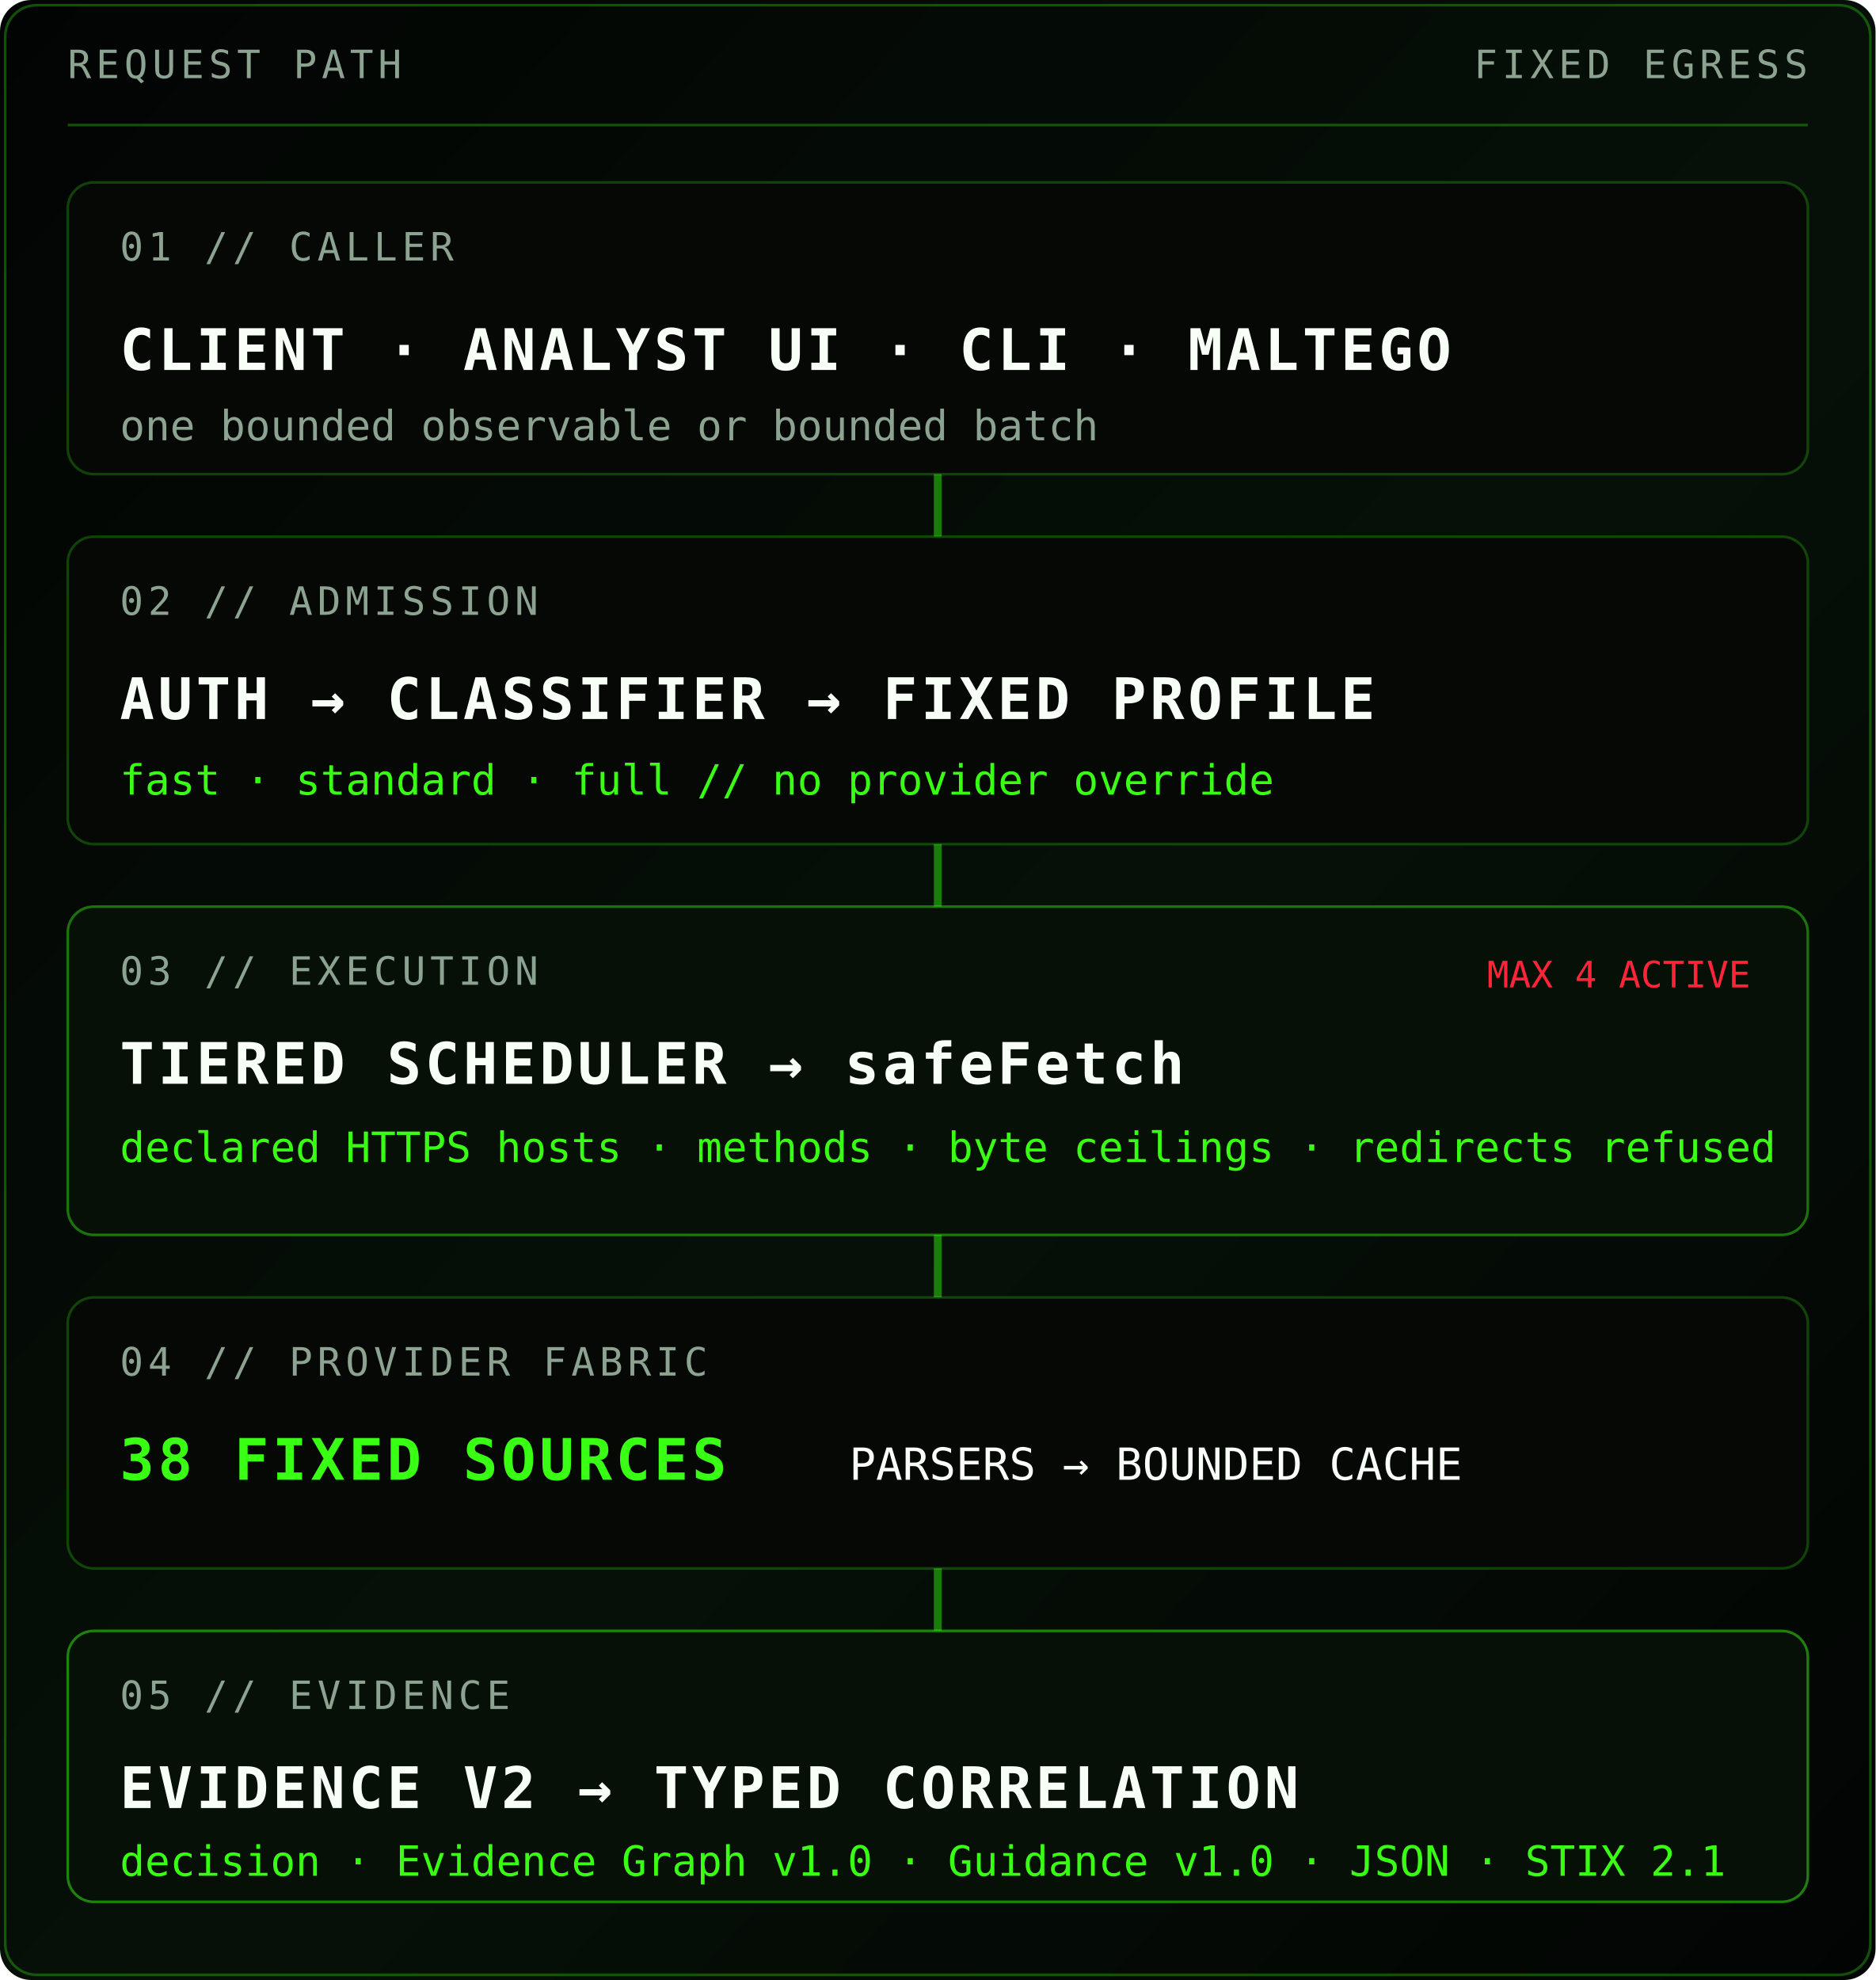
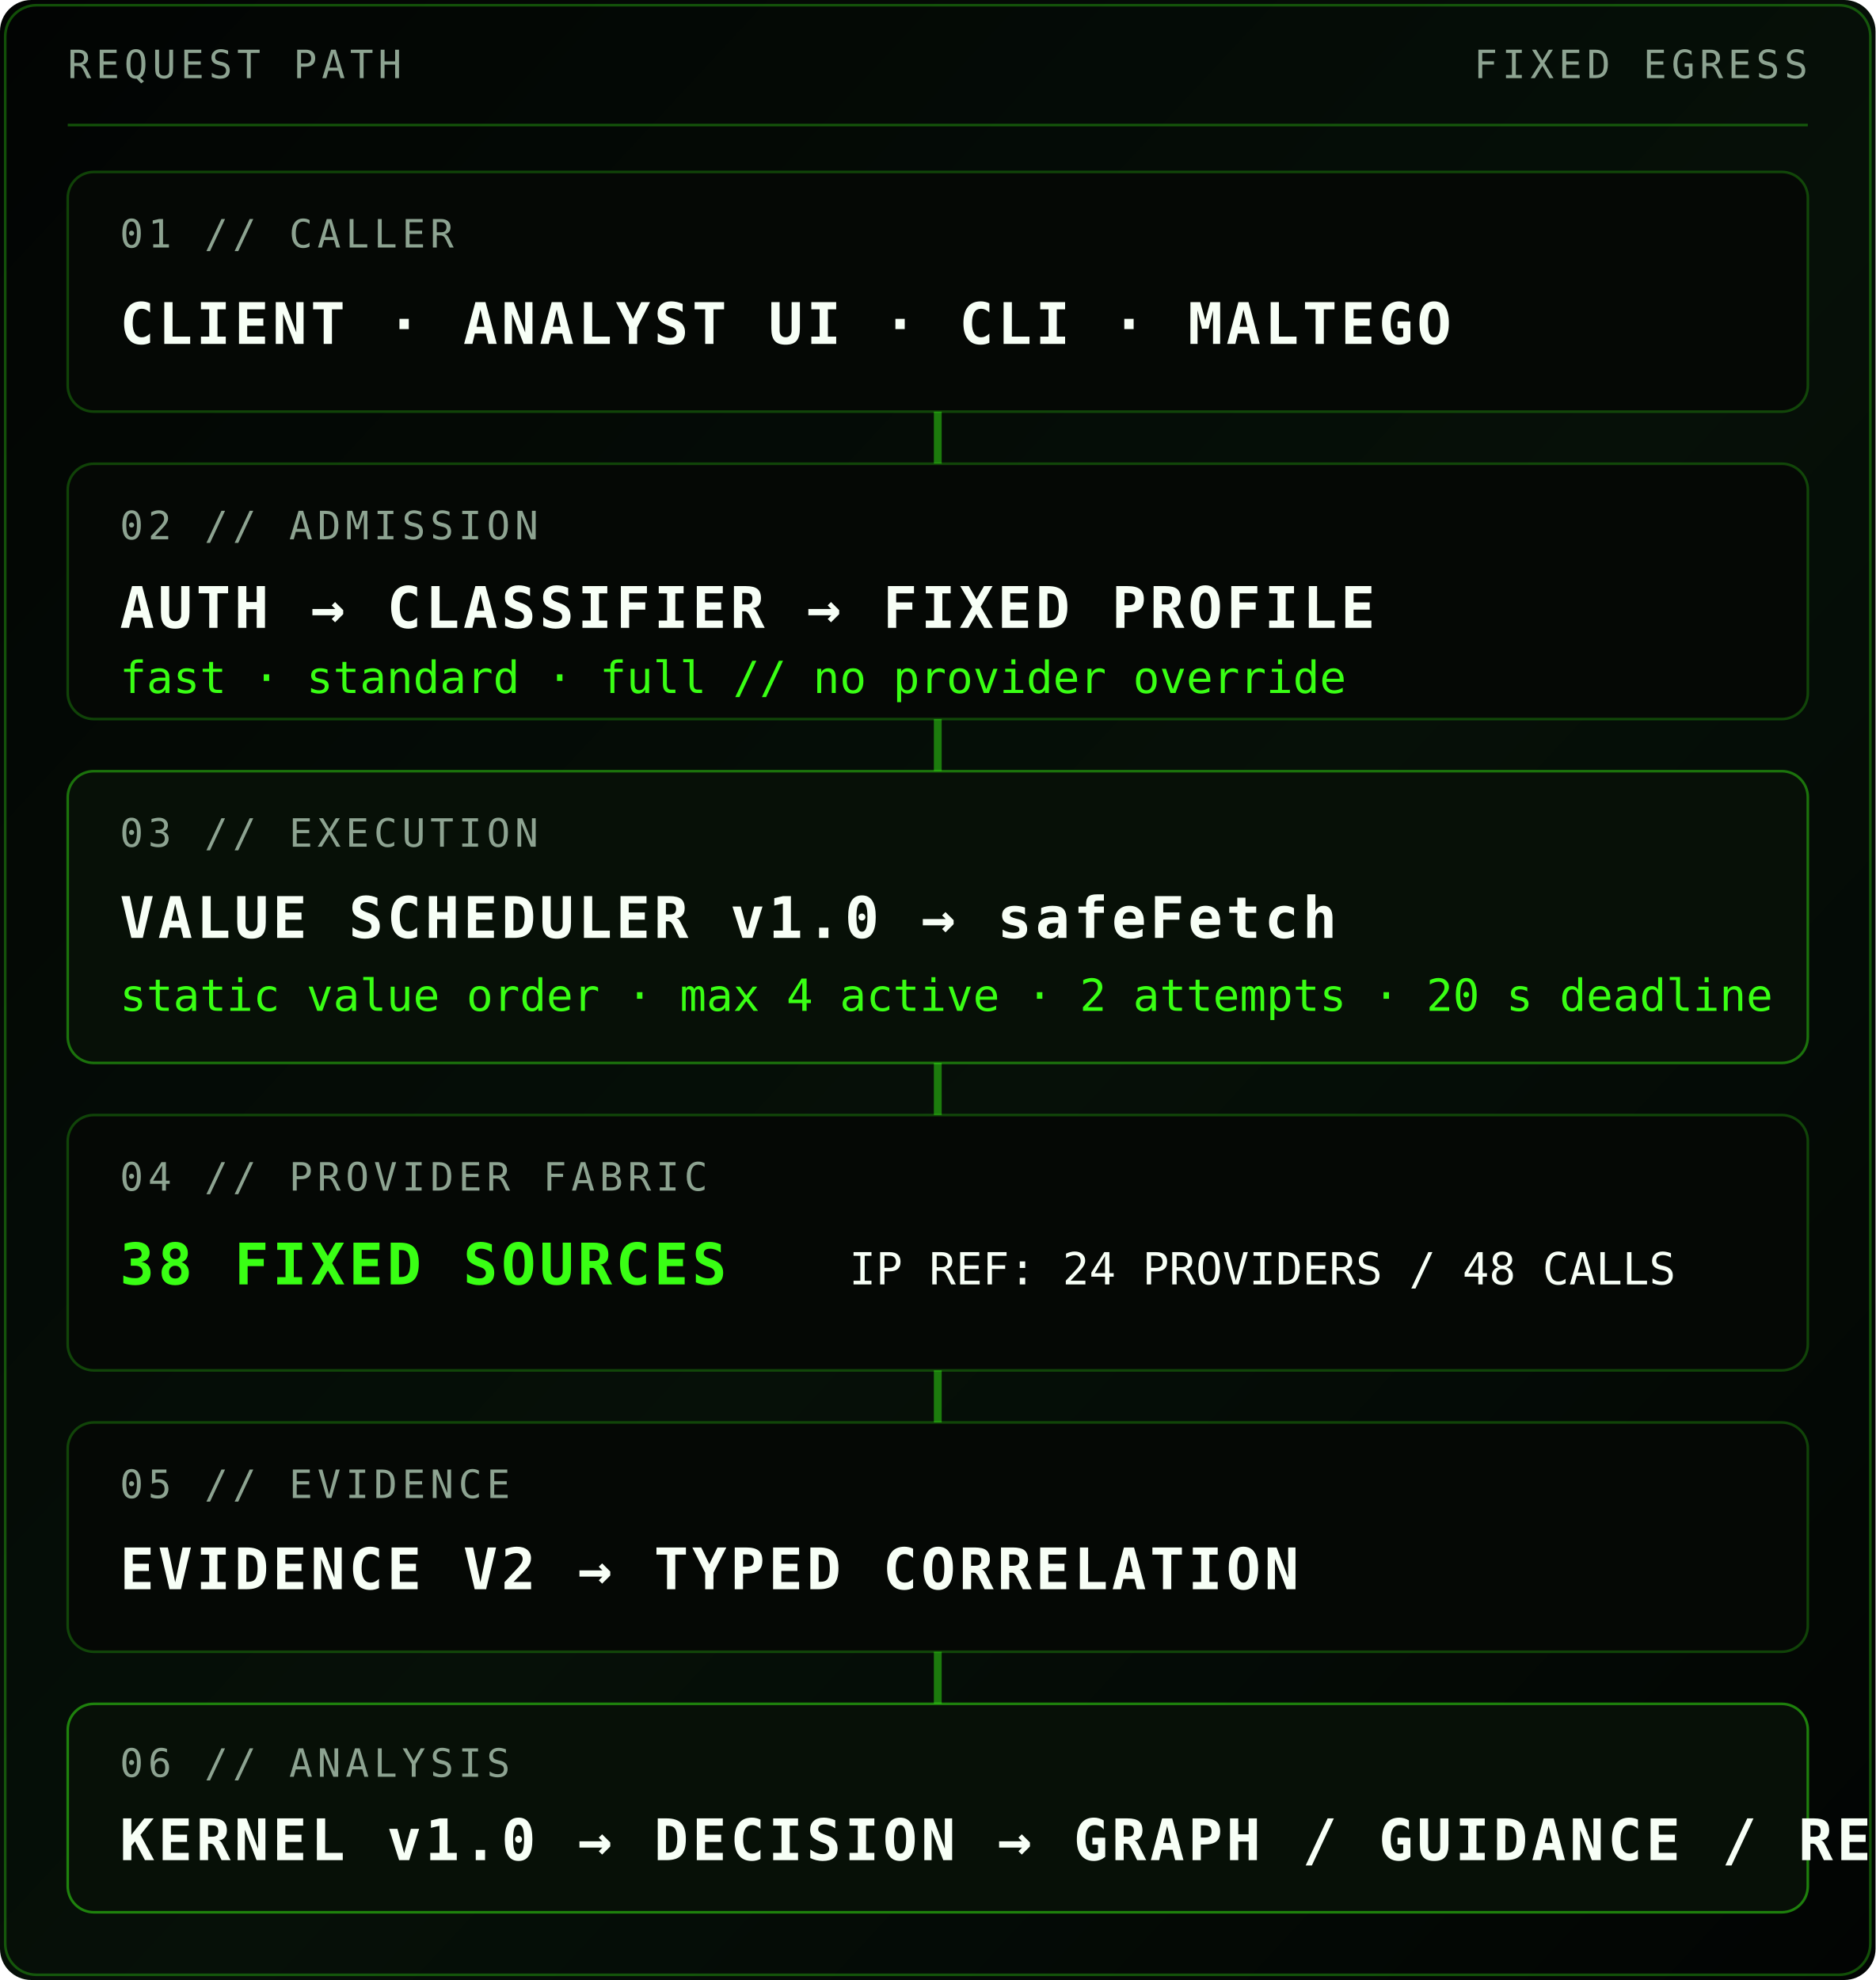
<svg xmlns="http://www.w3.org/2000/svg" viewBox="0 0 720 760" role="img" aria-labelledby="t d">
  <defs>
    <linearGradient id="bg" x1="0" y1="0" x2="1" y2="1">
      <stop stop-color="#020403" />
      <stop offset=".55" stop-color="#061008" />
      <stop offset="1" stop-color="#020403" />
    </linearGradient>
    <style>.m{font-family:ui-monospace,SFMono-Regular,Menlo,Consolas,monospace}.h{font-family:ui-monospace,SFMono-Regular,Menlo,Consolas,monospace;font-weight:900;letter-spacing:1.4px}</style>
  </defs>
  <rect width="720" height="760" rx="12" fill="url(#bg)" />
  <rect x="2" y="2" width="716" height="756" rx="12" fill="none" stroke="#39FF14" stroke-opacity=".3" />
  <g class="m" font-size="15" letter-spacing="1.8" fill="#8DA391">
    <text x="26" y="30">REQUEST PATH</text>
    <text x="694" y="30" text-anchor="end">FIXED EGRESS</text>
  </g>
  <path d="M26 48H694" stroke="#39FF14" stroke-opacity=".3" />
-   <g transform="translate(26 70)">
-     <rect width="668" height="112" rx="10" fill="#050805" stroke="#39FF14" stroke-opacity=".24" />
-     <text x="20" y="30" class="m" font-size="15" letter-spacing="1.8" fill="#8DA391">01 // CALLER</text>
-     <text x="20" y="72" class="h" font-size="22" fill="#F7FFF6">CLIENT · ANALYST UI · CLI · MALTEGO</text>
-     <text x="20" y="99" class="m" font-size="16" fill="#8DA391">one bounded observable or bounded batch</text>
+   <g transform="translate(26 66)">
+     <rect width="668" height="92" rx="10" fill="#050805" stroke="#39FF14" stroke-opacity=".24" />
+     <text x="20" y="29" class="m" font-size="15" letter-spacing="1.8" fill="#8DA391">01 // CALLER</text>
+     <text x="20" y="66" class="h" font-size="22" fill="#F7FFF6">CLIENT · ANALYST UI · CLI · MALTEGO</text>
  </g>
-   <path d="M360 182V206" stroke="#39FF14" stroke-opacity=".45" stroke-width="3" />
-   <g transform="translate(26 206)">
-     <rect width="668" height="118" rx="10" fill="#050805" stroke="#39FF14" stroke-opacity=".24" />
-     <text x="20" y="30" class="m" font-size="15" letter-spacing="1.8" fill="#8DA391">02 // ADMISSION</text>
-     <text x="20" y="70" class="h" font-size="22" fill="#F7FFF6">AUTH → CLASSIFIER → FIXED PROFILE</text>
-     <text x="20" y="99" class="m" font-size="16" fill="#39FF14">fast · standard · full // no provider override</text>
+   <path d="M360 158V178" stroke="#39FF14" stroke-opacity=".45" stroke-width="3" />
+   <g transform="translate(26 178)">
+     <rect width="668" height="98" rx="10" fill="#050805" stroke="#39FF14" stroke-opacity=".24" />
+     <text x="20" y="29" class="m" font-size="15" letter-spacing="1.8" fill="#8DA391">02 // ADMISSION</text>
+     <text x="20" y="63" class="h" font-size="22" fill="#F7FFF6">AUTH → CLASSIFIER → FIXED PROFILE</text>
+     <text x="20" y="88" class="m" font-size="17" fill="#39FF14">fast · standard · full // no provider override</text>
  </g>
-   <path d="M360 324V348" stroke="#39FF14" stroke-opacity=".45" stroke-width="3" />
-   <g transform="translate(26 348)">
-     <rect width="668" height="126" rx="10" fill="#071007" stroke="#39FF14" stroke-opacity=".42" />
-     <text x="20" y="30" class="m" font-size="15" letter-spacing="1.8" fill="#8DA391">03 // EXECUTION</text>
-     <text x="20" y="68" class="h" font-size="22" fill="#F7FFF6">TIERED SCHEDULER → safeFetch</text>
-     <text x="20" y="98" class="m" font-size="16" fill="#39FF14">declared HTTPS hosts · methods · byte ceilings · redirects refused</text>
-     <text x="646" y="31" class="m" font-size="14" text-anchor="end" fill="#FF2438">MAX 4 ACTIVE</text>
+   <path d="M360 276V296" stroke="#39FF14" stroke-opacity=".45" stroke-width="3" />
+   <g transform="translate(26 296)">
+     <rect width="668" height="112" rx="10" fill="#071007" stroke="#39FF14" stroke-opacity=".42" />
+     <text x="20" y="29" class="m" font-size="15" letter-spacing="1.8" fill="#8DA391">03 // EXECUTION</text>
+     <text x="20" y="64" class="h" font-size="22" fill="#F7FFF6">VALUE SCHEDULER v1.0 → safeFetch</text>
+     <text x="20" y="92" class="m" font-size="17" fill="#39FF14">static value order · max 4 active · 2 attempts · 20 s deadline</text>
  </g>
-   <path d="M360 474V498" stroke="#39FF14" stroke-opacity=".45" stroke-width="3" />
-   <g transform="translate(26 498)">
-     <rect width="668" height="104" rx="10" fill="#050805" stroke="#39FF14" stroke-opacity=".24" />
-     <text x="20" y="30" class="m" font-size="15" letter-spacing="1.8" fill="#8DA391">04 // PROVIDER FABRIC</text>
-     <text x="20" y="70" class="h" font-size="22" fill="#39FF14">38 FIXED SOURCES</text>
-     <text x="300" y="70" class="m" font-size="17" fill="#F7FFF6">PARSERS → BOUNDED CACHE</text>
+   <path d="M360 408V428" stroke="#39FF14" stroke-opacity=".45" stroke-width="3" />
+   <g transform="translate(26 428)">
+     <rect width="668" height="98" rx="10" fill="#050805" stroke="#39FF14" stroke-opacity=".24" />
+     <text x="20" y="29" class="m" font-size="15" letter-spacing="1.8" fill="#8DA391">04 // PROVIDER FABRIC</text>
+     <text x="20" y="65" class="h" font-size="22" fill="#39FF14">38 FIXED SOURCES</text>
+     <text x="300" y="65" class="m" font-size="17" fill="#F7FFF6">IP REF: 24 PROVIDERS / 48 CALLS</text>
  </g>
-   <path d="M360 602V626" stroke="#39FF14" stroke-opacity=".45" stroke-width="3" />
-   <g transform="translate(26 626)">
-     <rect width="668" height="104" rx="10" fill="#071007" stroke="#39FF14" stroke-opacity=".48" />
-     <text x="20" y="30" class="m" font-size="15" letter-spacing="1.8" fill="#8DA391">05 // EVIDENCE</text>
-     <text x="20" y="68" class="h" font-size="22" fill="#F7FFF6">EVIDENCE V2 → TYPED CORRELATION</text>
-     <text x="20" y="94" class="m" font-size="16" fill="#39FF14">decision · Evidence Graph v1.0 · Guidance v1.0 · JSON · STIX 2.1</text>
+   <path d="M360 526V546" stroke="#39FF14" stroke-opacity=".45" stroke-width="3" />
+   <g transform="translate(26 546)">
+     <rect width="668" height="88" rx="10" fill="#050805" stroke="#39FF14" stroke-opacity=".24" />
+     <text x="20" y="29" class="m" font-size="15" letter-spacing="1.8" fill="#8DA391">05 // EVIDENCE</text>
+     <text x="20" y="64" class="h" font-size="22" fill="#F7FFF6">EVIDENCE V2 → TYPED CORRELATION</text>
+   </g>
+   <path d="M360 634V654" stroke="#39FF14" stroke-opacity=".45" stroke-width="3" />
+   <g transform="translate(26 654)">
+     <rect width="668" height="80" rx="10" fill="#071007" stroke="#39FF14" stroke-opacity=".48" />
+     <text x="20" y="28" class="m" font-size="15" letter-spacing="1.8" fill="#8DA391">06 // ANALYSIS</text>
+     <text x="20" y="60" class="h" font-size="22" fill="#F7FFF6">KERNEL v1.0 → DECISION → GRAPH / GUIDANCE / REPORT</text>
  </g>
</svg>
